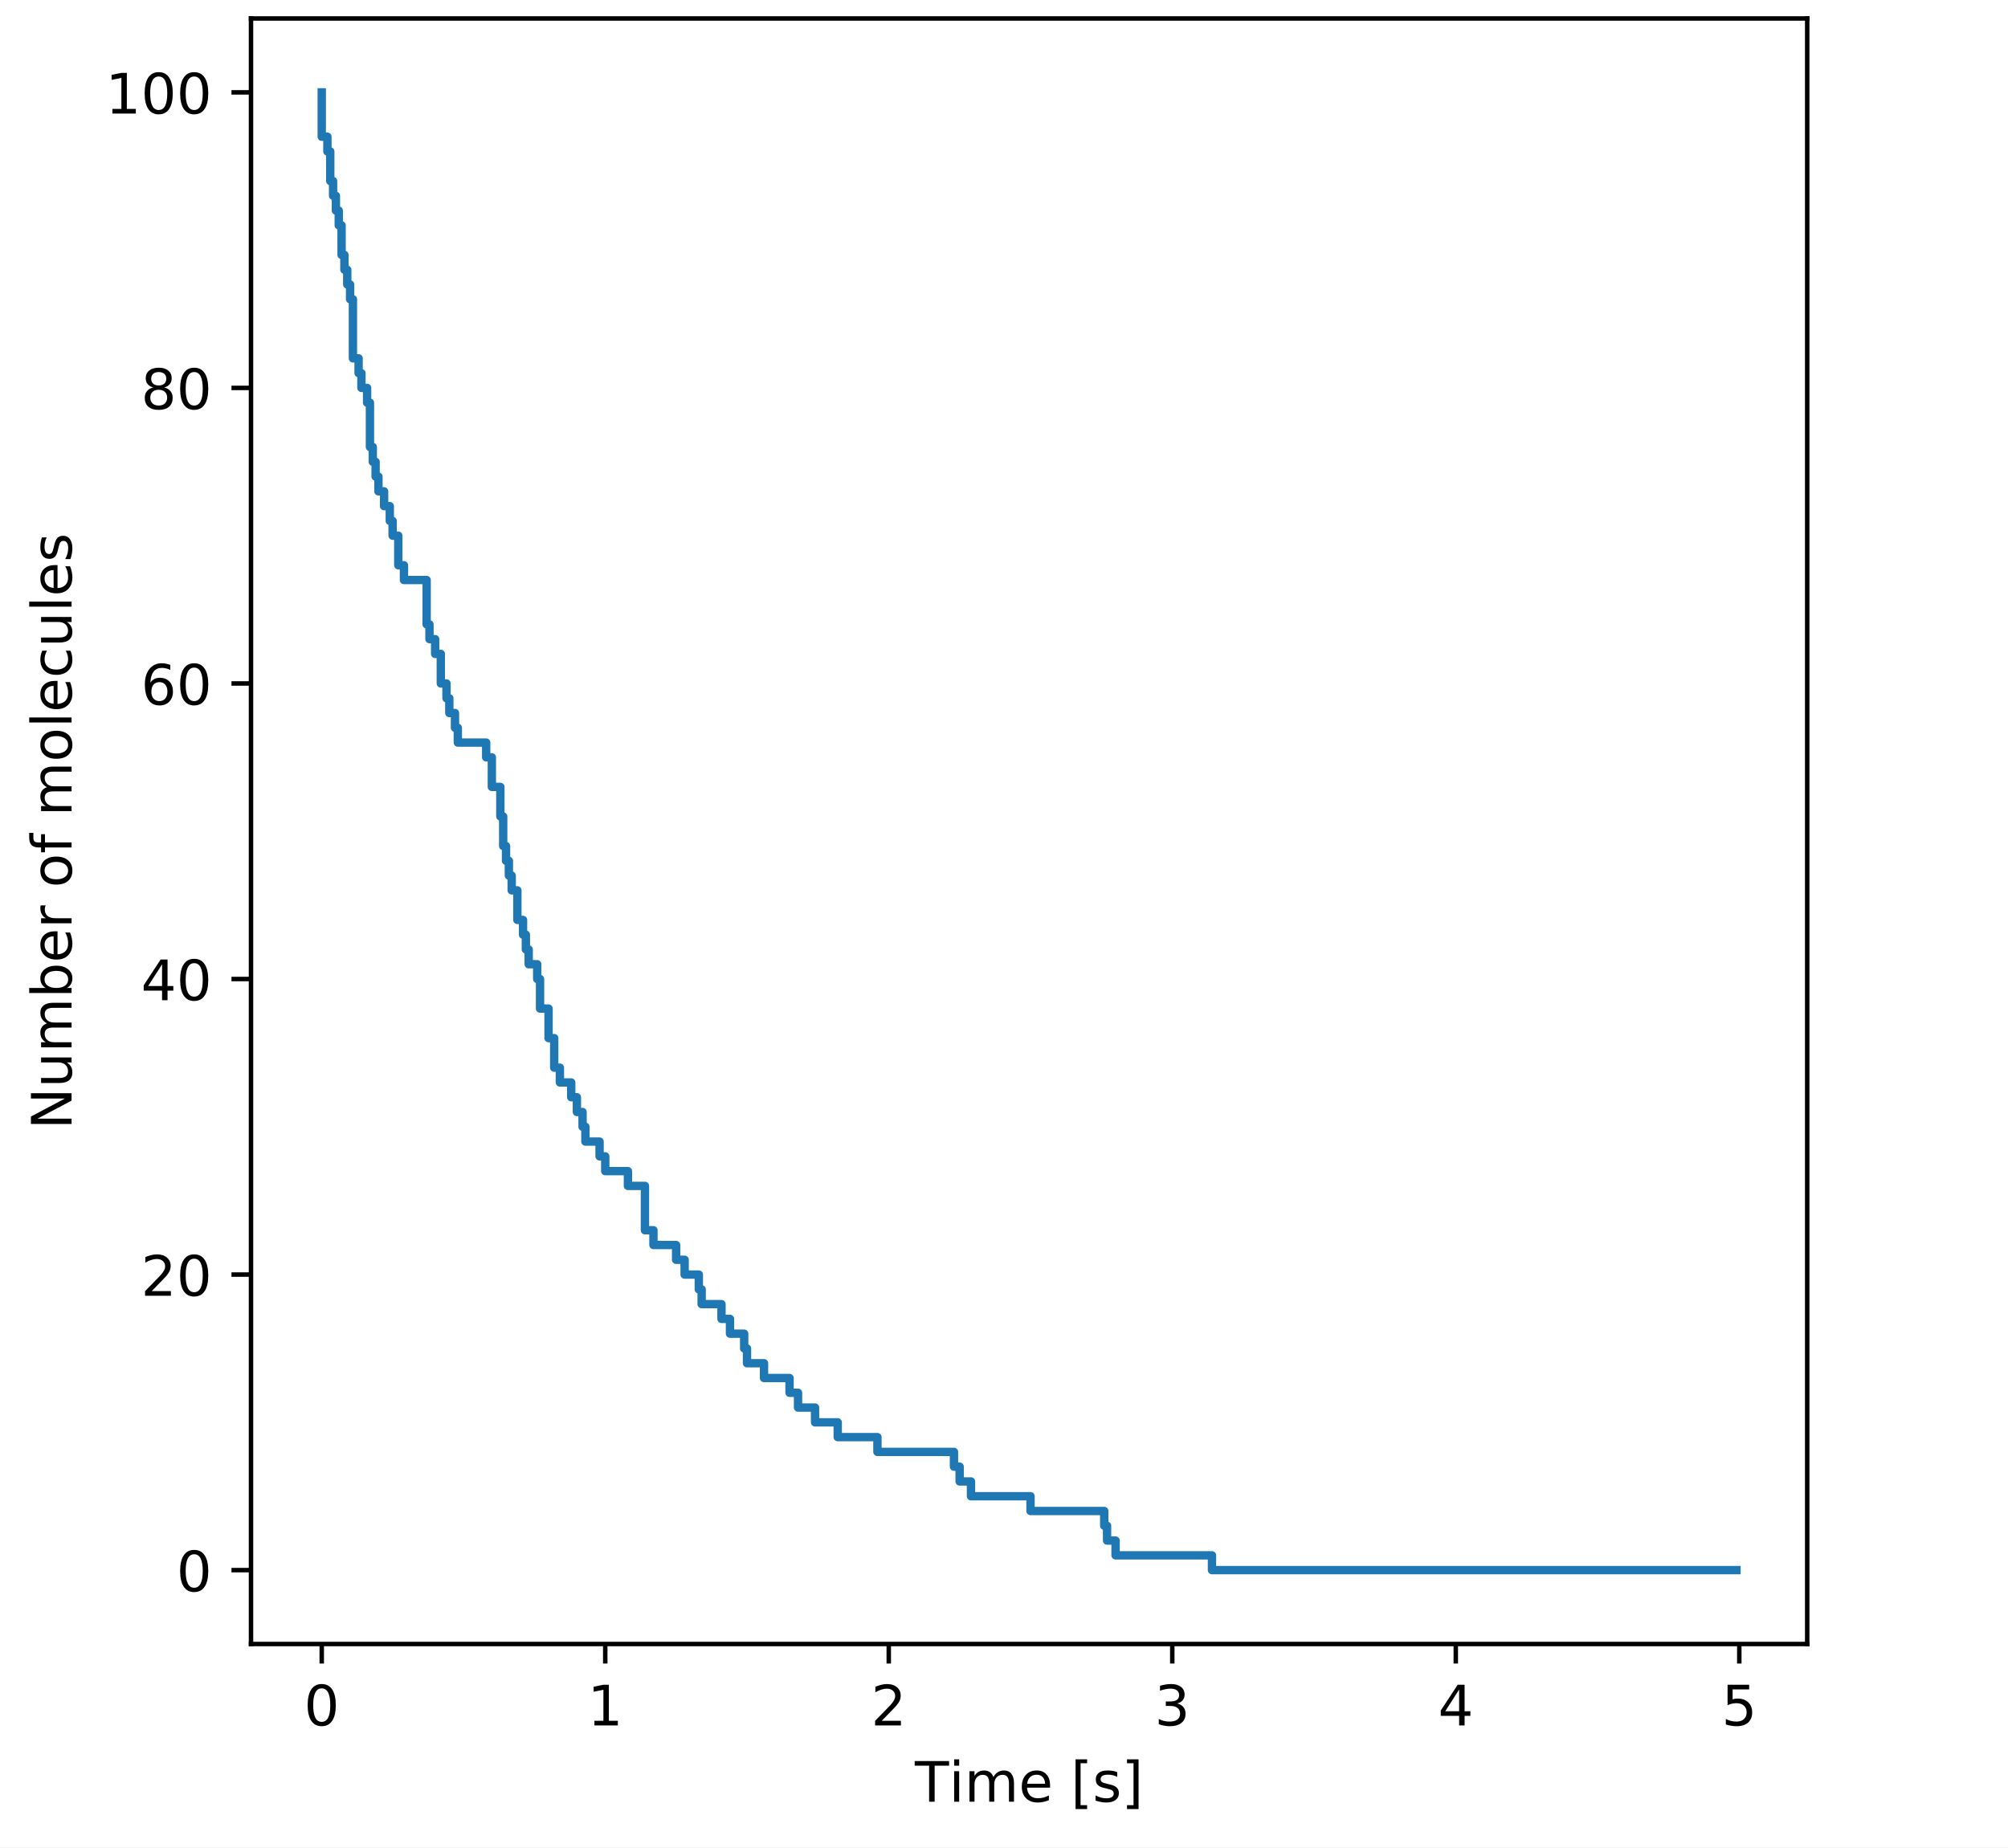
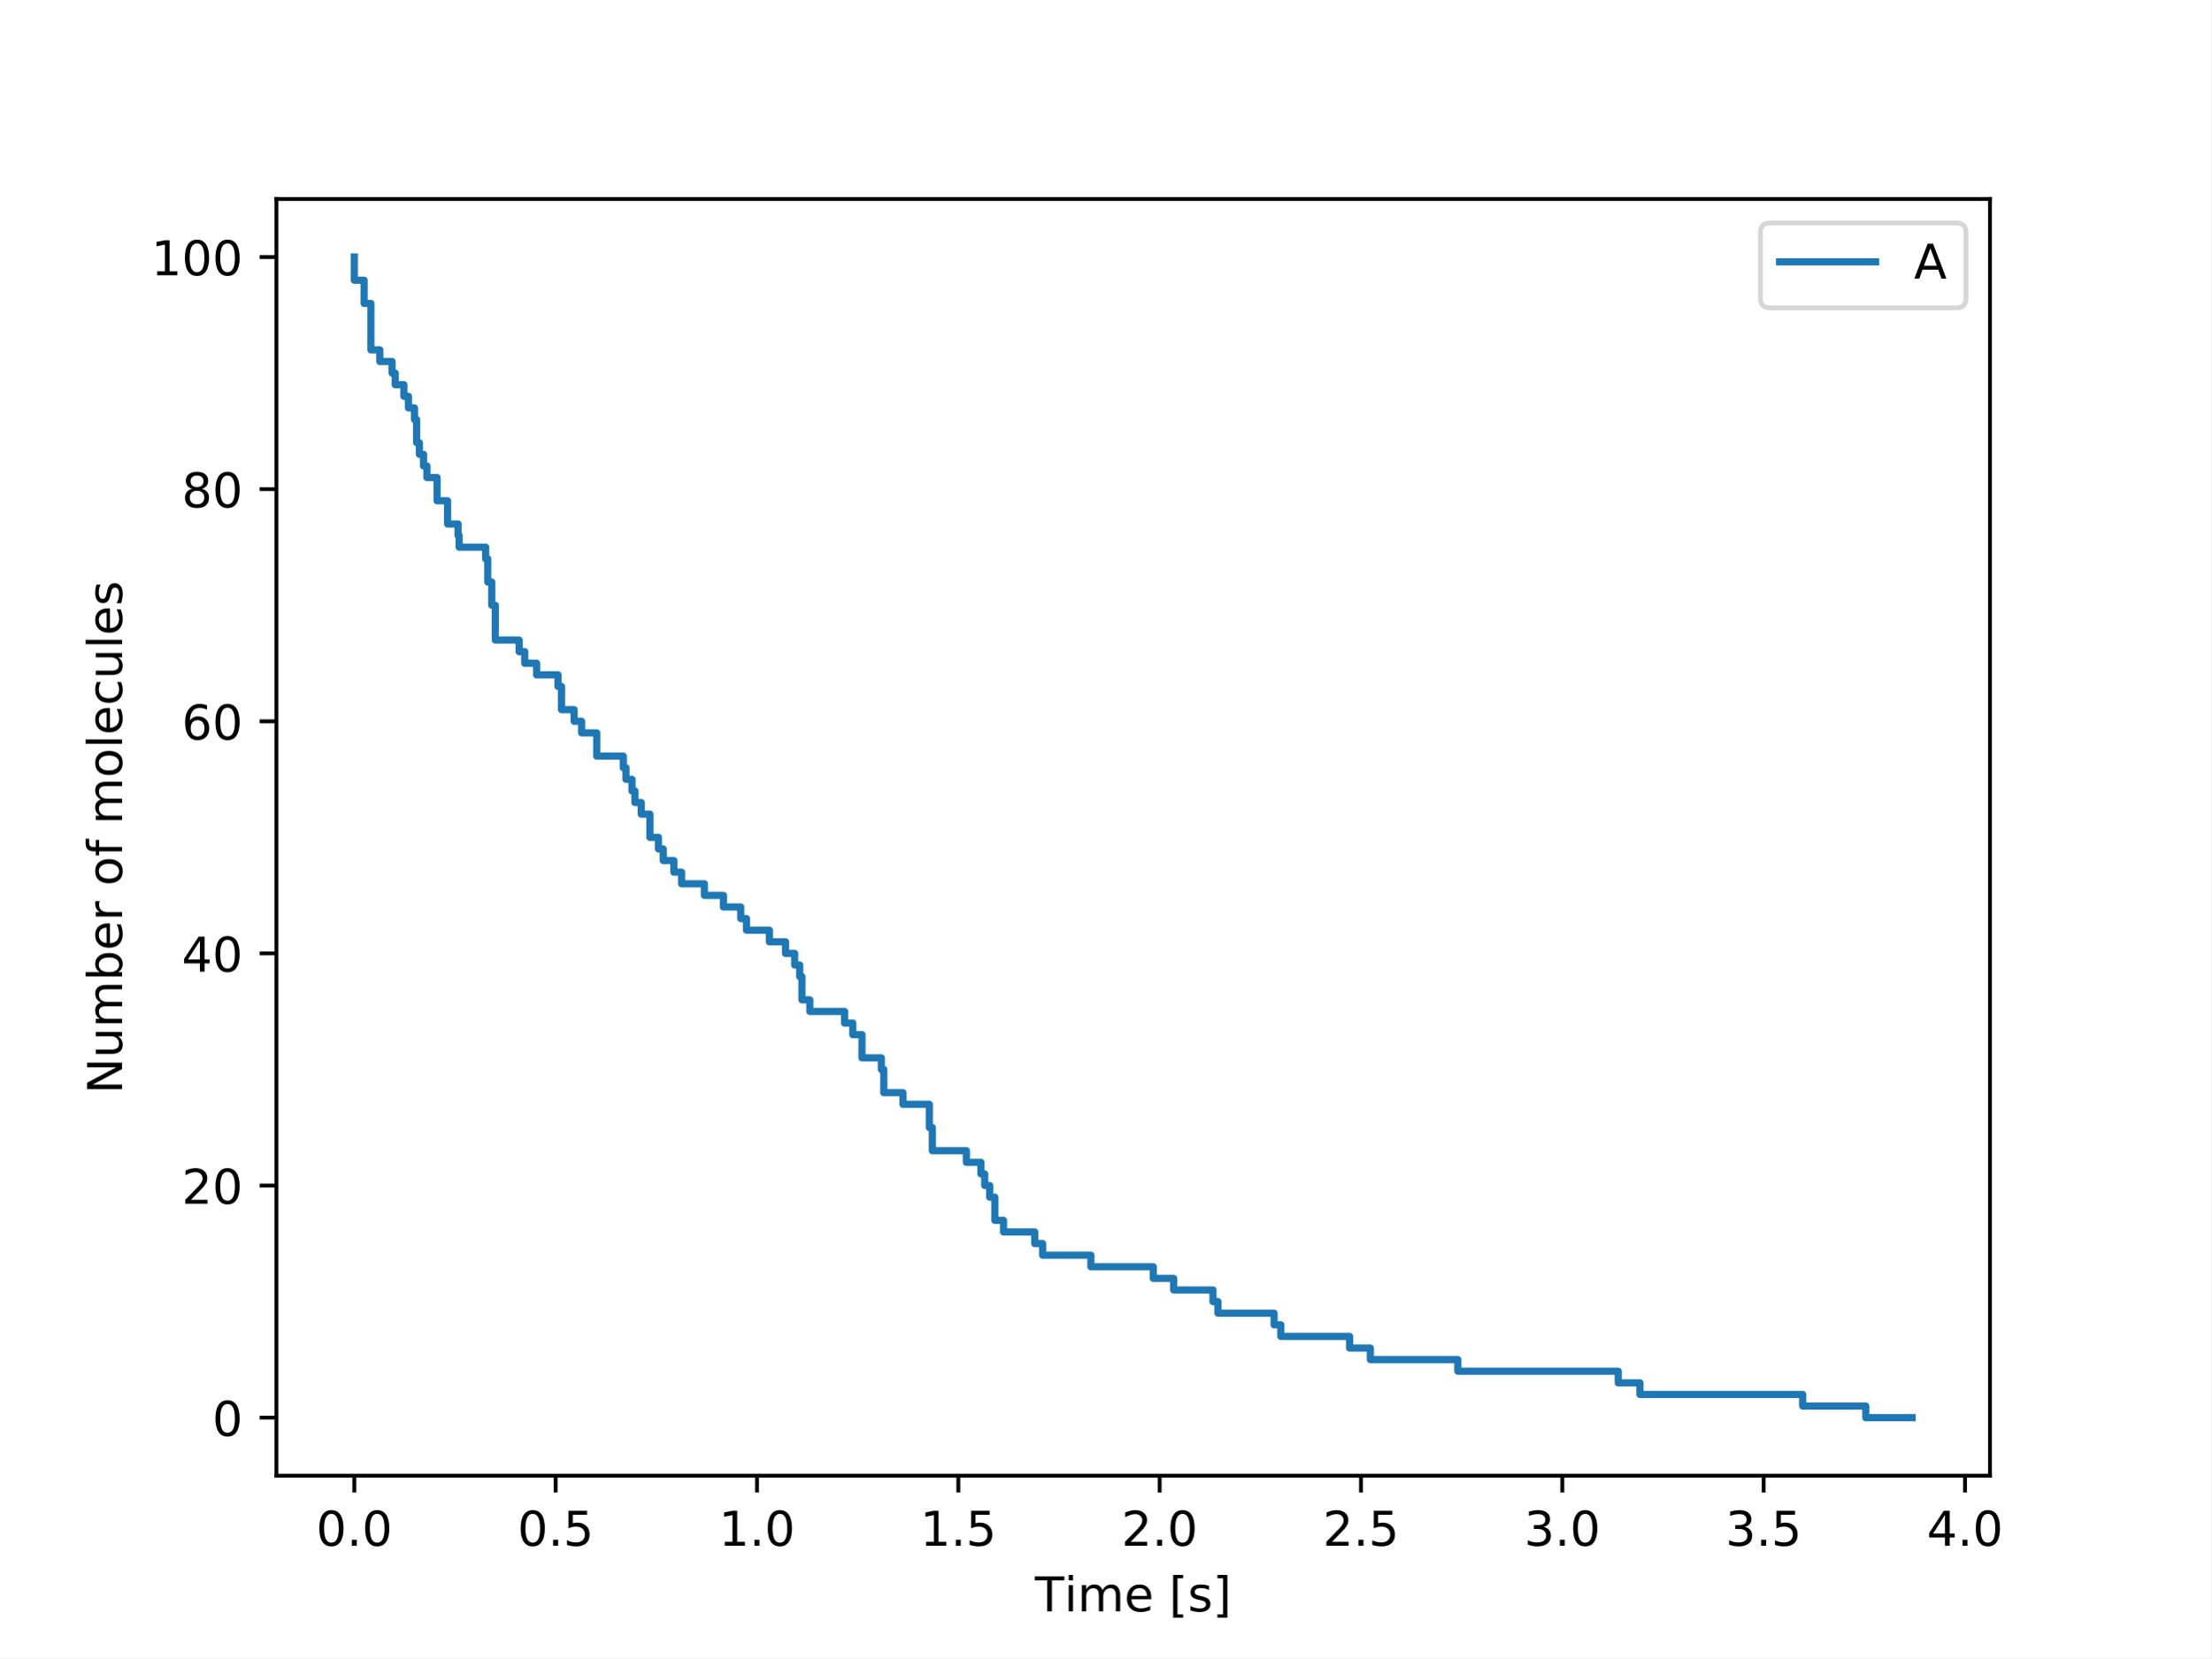
- <svg xmlns="http://www.w3.org/2000/svg" xmlns:xlink="http://www.w3.org/1999/xlink" height="331.2pt" version="1.1" viewBox="0 0 360 331.2" width="360pt">
+ <svg xmlns="http://www.w3.org/2000/svg" xmlns:xlink="http://www.w3.org/1999/xlink" height="345.6pt" version="1.1" viewBox="0 0 460.8 345.6" width="460.8pt">
  <defs>
    <style type="text/css">
*{stroke-linecap:butt;stroke-linejoin:round;}
  </style>
  </defs>
  <g id="figure_1">
    <g id="patch_1">
-       <path d="M 0 331.2  L 360 331.2  L 360 0  L 0 0  z " style="fill:#ffffff;" />
+       <path d="M 0 345.6  L 460.8 345.6  L 460.8 0  L 0 0  z " style="fill:#ffffff;" />
    </g>
    <g id="axes_1">
      <g id="patch_2">
-         <path d="M 45 294.768  L 324 294.768  L 324 3.312  L 45 3.312  z " style="fill:#ffffff;" />
+         <path d="M 57.6 307.584  L 414.72 307.584  L 414.72 41.472  L 57.6 41.472  z " style="fill:#ffffff;" />
      </g>
      <g id="matplotlib.axis_1">
        <g id="xtick_1">
          <g id="line2d_1">
            <defs>
-               <path d="M 0 0  L 0 3.5  " id="m2fe049cdae" style="stroke:#000000;stroke-width:0.8;" />
-             </defs>
-             <g>
-               <use style="stroke:#000000;stroke-width:0.8;" x="57.682" xlink:href="#m2fe049cdae" y="294.768" />
+               <path d="M 0 0  L 0 3.5  " id="m6b8017e936" style="stroke:#000000;stroke-width:0.8;" />
+             </defs>
+             <g>
+               <use style="stroke:#000000;stroke-width:0.8;" x="73.833" xlink:href="#m6b8017e936" y="307.584" />
            </g>
          </g>
          <g id="text_1">
            <defs>
              <path d="M 31.781 66.406  Q 24.172 66.406 20.328 58.906  Q 16.5 51.422 16.5 36.375  Q 16.5 21.391 20.328 13.891  Q 24.172 6.391 31.781 6.391  Q 39.453 6.391 43.281 13.891  Q 47.125 21.391 47.125 36.375  Q 47.125 51.422 43.281 58.906  Q 39.453 66.406 31.781 66.406  z M 31.781 74.219  Q 44.047 74.219 50.516 64.516  Q 56.984 54.828 56.984 36.375  Q 56.984 17.969 50.516 8.266  Q 44.047 -1.422 31.781 -1.422  Q 19.531 -1.422 13.062 8.266  Q 6.594 17.969 6.594 36.375  Q 6.594 54.828 13.062 64.516  Q 19.531 74.219 31.781 74.219  z " id="DejaVuSans-48" />
-             </defs>
-             <g transform="translate(54.50057 309.3664)scale(0.1 -0.1)">
+               <path d="M 10.688 12.406  L 21 12.406  L 21 0  L 10.688 0  z " id="DejaVuSans-46" />
+             </defs>
+             <g transform="translate(65.88116 322.1824)scale(0.1 -0.1)">
              <use xlink:href="#DejaVuSans-48" />
+               <use x="63.623" xlink:href="#DejaVuSans-46" />
+               <use x="95.41" xlink:href="#DejaVuSans-48" />
            </g>
          </g>
        </g>
        <g id="xtick_2">
          <g id="line2d_2">
            <g>
-               <use style="stroke:#000000;stroke-width:0.8;" x="108.511" xlink:href="#m2fe049cdae" y="294.768" />
+               <use style="stroke:#000000;stroke-width:0.8;" x="115.793" xlink:href="#m6b8017e936" y="307.584" />
            </g>
          </g>
          <g id="text_2">
            <defs>
-               <path d="M 12.406 8.297  L 28.516 8.297  L 28.516 63.922  L 10.984 60.406  L 10.984 69.391  L 28.422 72.906  L 38.281 72.906  L 38.281 8.297  L 54.391 8.297  L 54.391 0  L 12.406 0  z " id="DejaVuSans-49" />
-             </defs>
-             <g transform="translate(105.3295 309.3664)scale(0.1 -0.1)">
-               <use xlink:href="#DejaVuSans-49" />
+               <path d="M 10.797 72.906  L 49.516 72.906  L 49.516 64.594  L 19.828 64.594  L 19.828 46.734  Q 21.969 47.469 24.109 47.828  Q 26.266 48.188 28.422 48.188  Q 40.625 48.188 47.75 41.5  Q 54.891 34.812 54.891 23.391  Q 54.891 11.625 47.562 5.094  Q 40.234 -1.422 26.906 -1.422  Q 22.312 -1.422 17.547 -0.641  Q 12.797 0.141 7.719 1.703  L 7.719 11.625  Q 12.109 9.234 16.797 8.062  Q 21.484 6.891 26.703 6.891  Q 35.156 6.891 40.078 11.328  Q 45.016 15.766 45.016 23.391  Q 45.016 31 40.078 35.438  Q 35.156 39.891 26.703 39.891  Q 22.75 39.891 18.812 39.016  Q 14.891 38.141 10.797 36.281  z " id="DejaVuSans-53" />
+             </defs>
+             <g transform="translate(107.8418 322.1824)scale(0.1 -0.1)">
+               <use xlink:href="#DejaVuSans-48" />
+               <use x="63.623" xlink:href="#DejaVuSans-46" />
+               <use x="95.41" xlink:href="#DejaVuSans-53" />
            </g>
          </g>
        </g>
        <g id="xtick_3">
          <g id="line2d_3">
            <g>
-               <use style="stroke:#000000;stroke-width:0.8;" x="159.34" xlink:href="#m2fe049cdae" y="294.768" />
+               <use style="stroke:#000000;stroke-width:0.8;" x="157.754" xlink:href="#m6b8017e936" y="307.584" />
            </g>
          </g>
          <g id="text_3">
            <defs>
-               <path d="M 19.188 8.297  L 53.609 8.297  L 53.609 0  L 7.328 0  L 7.328 8.297  Q 12.938 14.109 22.625 23.891  Q 32.328 33.688 34.812 36.531  Q 39.547 41.844 41.422 45.531  Q 43.312 49.219 43.312 52.781  Q 43.312 58.594 39.234 62.25  Q 35.156 65.922 28.609 65.922  Q 23.969 65.922 18.812 64.312  Q 13.672 62.703 7.812 59.422  L 7.812 69.391  Q 13.766 71.781 18.938 73  Q 24.125 74.219 28.422 74.219  Q 39.75 74.219 46.484 68.547  Q 53.219 62.891 53.219 53.422  Q 53.219 48.922 51.531 44.891  Q 49.859 40.875 45.406 35.406  Q 44.188 33.984 37.641 27.219  Q 31.109 20.453 19.188 8.297  z " id="DejaVuSans-50" />
-             </defs>
-             <g transform="translate(156.1584 309.3664)scale(0.1 -0.1)">
-               <use xlink:href="#DejaVuSans-50" />
+               <path d="M 12.406 8.297  L 28.516 8.297  L 28.516 63.922  L 10.984 60.406  L 10.984 69.391  L 28.422 72.906  L 38.281 72.906  L 38.281 8.297  L 54.391 8.297  L 54.391 0  L 12.406 0  z " id="DejaVuSans-49" />
+             </defs>
+             <g transform="translate(149.8025 322.1824)scale(0.1 -0.1)">
+               <use xlink:href="#DejaVuSans-49" />
+               <use x="63.623" xlink:href="#DejaVuSans-46" />
+               <use x="95.41" xlink:href="#DejaVuSans-48" />
            </g>
          </g>
        </g>
        <g id="xtick_4">
          <g id="line2d_4">
            <g>
-               <use style="stroke:#000000;stroke-width:0.8;" x="210.169" xlink:href="#m2fe049cdae" y="294.768" />
+               <use style="stroke:#000000;stroke-width:0.8;" x="199.715" xlink:href="#m6b8017e936" y="307.584" />
            </g>
          </g>
          <g id="text_4">
-             <defs>
-               <path d="M 40.578 39.312  Q 47.656 37.797 51.625 33  Q 55.609 28.219 55.609 21.188  Q 55.609 10.406 48.188 4.484  Q 40.766 -1.422 27.094 -1.422  Q 22.516 -1.422 17.656 -0.516  Q 12.797 0.391 7.625 2.203  L 7.625 11.719  Q 11.719 9.328 16.594 8.109  Q 21.484 6.891 26.812 6.891  Q 36.078 6.891 40.938 10.547  Q 45.797 14.203 45.797 21.188  Q 45.797 27.641 41.281 31.266  Q 36.766 34.906 28.719 34.906  L 20.219 34.906  L 20.219 43.016  L 29.109 43.016  Q 36.375 43.016 40.234 45.922  Q 44.094 48.828 44.094 54.297  Q 44.094 59.906 40.109 62.906  Q 36.141 65.922 28.719 65.922  Q 24.656 65.922 20.016 65.031  Q 15.375 64.156 9.812 62.312  L 9.812 71.094  Q 15.438 72.656 20.344 73.438  Q 25.25 74.219 29.594 74.219  Q 40.828 74.219 47.359 69.109  Q 53.906 64.016 53.906 55.328  Q 53.906 49.266 50.438 45.094  Q 46.969 40.922 40.578 39.312  z " id="DejaVuSans-51" />
-             </defs>
-             <g transform="translate(206.9874 309.3664)scale(0.1 -0.1)">
-               <use xlink:href="#DejaVuSans-51" />
+             <g transform="translate(191.7631 322.1824)scale(0.1 -0.1)">
+               <use xlink:href="#DejaVuSans-49" />
+               <use x="63.623" xlink:href="#DejaVuSans-46" />
+               <use x="95.41" xlink:href="#DejaVuSans-53" />
            </g>
          </g>
        </g>
        <g id="xtick_5">
          <g id="line2d_5">
            <g>
-               <use style="stroke:#000000;stroke-width:0.8;" x="260.998" xlink:href="#m2fe049cdae" y="294.768" />
+               <use style="stroke:#000000;stroke-width:0.8;" x="241.675" xlink:href="#m6b8017e936" y="307.584" />
            </g>
          </g>
          <g id="text_5">
            <defs>
-               <path d="M 37.797 64.312  L 12.891 25.391  L 37.797 25.391  z M 35.203 72.906  L 47.609 72.906  L 47.609 25.391  L 58.016 25.391  L 58.016 17.188  L 47.609 17.188  L 47.609 0  L 37.797 0  L 37.797 17.188  L 4.891 17.188  L 4.891 26.703  z " id="DejaVuSans-52" />
-             </defs>
-             <g transform="translate(257.8163 309.3664)scale(0.1 -0.1)">
-               <use xlink:href="#DejaVuSans-52" />
+               <path d="M 19.188 8.297  L 53.609 8.297  L 53.609 0  L 7.328 0  L 7.328 8.297  Q 12.938 14.109 22.625 23.891  Q 32.328 33.688 34.812 36.531  Q 39.547 41.844 41.422 45.531  Q 43.312 49.219 43.312 52.781  Q 43.312 58.594 39.234 62.25  Q 35.156 65.922 28.609 65.922  Q 23.969 65.922 18.812 64.312  Q 13.672 62.703 7.812 59.422  L 7.812 69.391  Q 13.766 71.781 18.938 73  Q 24.125 74.219 28.422 74.219  Q 39.75 74.219 46.484 68.547  Q 53.219 62.891 53.219 53.422  Q 53.219 48.922 51.531 44.891  Q 49.859 40.875 45.406 35.406  Q 44.188 33.984 37.641 27.219  Q 31.109 20.453 19.188 8.297  z " id="DejaVuSans-50" />
+             </defs>
+             <g transform="translate(233.7237 322.1824)scale(0.1 -0.1)">
+               <use xlink:href="#DejaVuSans-50" />
+               <use x="63.623" xlink:href="#DejaVuSans-46" />
+               <use x="95.41" xlink:href="#DejaVuSans-48" />
            </g>
          </g>
        </g>
        <g id="xtick_6">
          <g id="line2d_6">
            <g>
-               <use style="stroke:#000000;stroke-width:0.8;" x="311.826" xlink:href="#m2fe049cdae" y="294.768" />
+               <use style="stroke:#000000;stroke-width:0.8;" x="283.636" xlink:href="#m6b8017e936" y="307.584" />
            </g>
          </g>
          <g id="text_6">
-             <defs>
-               <path d="M 10.797 72.906  L 49.516 72.906  L 49.516 64.594  L 19.828 64.594  L 19.828 46.734  Q 21.969 47.469 24.109 47.828  Q 26.266 48.188 28.422 48.188  Q 40.625 48.188 47.75 41.5  Q 54.891 34.812 54.891 23.391  Q 54.891 11.625 47.562 5.094  Q 40.234 -1.422 26.906 -1.422  Q 22.312 -1.422 17.547 -0.641  Q 12.797 0.141 7.719 1.703  L 7.719 11.625  Q 12.109 9.234 16.797 8.062  Q 21.484 6.891 26.703 6.891  Q 35.156 6.891 40.078 11.328  Q 45.016 15.766 45.016 23.391  Q 45.016 31 40.078 35.438  Q 35.156 39.891 26.703 39.891  Q 22.75 39.891 18.812 39.016  Q 14.891 38.141 10.797 36.281  z " id="DejaVuSans-53" />
-             </defs>
-             <g transform="translate(308.6452 309.3664)scale(0.1 -0.1)">
-               <use xlink:href="#DejaVuSans-53" />
-             </g>
-           </g>
-         </g>
-         <g id="text_7">
+             <g transform="translate(275.6844 322.1824)scale(0.1 -0.1)">
+               <use xlink:href="#DejaVuSans-50" />
+               <use x="63.623" xlink:href="#DejaVuSans-46" />
+               <use x="95.41" xlink:href="#DejaVuSans-53" />
+             </g>
+           </g>
+         </g>
+         <g id="xtick_7">
+           <g id="line2d_7">
+             <g>
+               <use style="stroke:#000000;stroke-width:0.8;" x="325.597" xlink:href="#m6b8017e936" y="307.584" />
+             </g>
+           </g>
+           <g id="text_7">
+             <defs>
+               <path d="M 40.578 39.312  Q 47.656 37.797 51.625 33  Q 55.609 28.219 55.609 21.188  Q 55.609 10.406 48.188 4.484  Q 40.766 -1.422 27.094 -1.422  Q 22.516 -1.422 17.656 -0.516  Q 12.797 0.391 7.625 2.203  L 7.625 11.719  Q 11.719 9.328 16.594 8.109  Q 21.484 6.891 26.812 6.891  Q 36.078 6.891 40.938 10.547  Q 45.797 14.203 45.797 21.188  Q 45.797 27.641 41.281 31.266  Q 36.766 34.906 28.719 34.906  L 20.219 34.906  L 20.219 43.016  L 29.109 43.016  Q 36.375 43.016 40.234 45.922  Q 44.094 48.828 44.094 54.297  Q 44.094 59.906 40.109 62.906  Q 36.141 65.922 28.719 65.922  Q 24.656 65.922 20.016 65.031  Q 15.375 64.156 9.812 62.312  L 9.812 71.094  Q 15.438 72.656 20.344 73.438  Q 25.25 74.219 29.594 74.219  Q 40.828 74.219 47.359 69.109  Q 53.906 64.016 53.906 55.328  Q 53.906 49.266 50.438 45.094  Q 46.969 40.922 40.578 39.312  z " id="DejaVuSans-51" />
+             </defs>
+             <g transform="translate(317.645 322.1824)scale(0.1 -0.1)">
+               <use xlink:href="#DejaVuSans-51" />
+               <use x="63.623" xlink:href="#DejaVuSans-46" />
+               <use x="95.41" xlink:href="#DejaVuSans-48" />
+             </g>
+           </g>
+         </g>
+         <g id="xtick_8">
+           <g id="line2d_8">
+             <g>
+               <use style="stroke:#000000;stroke-width:0.8;" x="367.557" xlink:href="#m6b8017e936" y="307.584" />
+             </g>
+           </g>
+           <g id="text_8">
+             <g transform="translate(359.6057 322.1824)scale(0.1 -0.1)">
+               <use xlink:href="#DejaVuSans-51" />
+               <use x="63.623" xlink:href="#DejaVuSans-46" />
+               <use x="95.41" xlink:href="#DejaVuSans-53" />
+             </g>
+           </g>
+         </g>
+         <g id="xtick_9">
+           <g id="line2d_9">
+             <g>
+               <use style="stroke:#000000;stroke-width:0.8;" x="409.518" xlink:href="#m6b8017e936" y="307.584" />
+             </g>
+           </g>
+           <g id="text_9">
+             <defs>
+               <path d="M 37.797 64.312  L 12.891 25.391  L 37.797 25.391  z M 35.203 72.906  L 47.609 72.906  L 47.609 25.391  L 58.016 25.391  L 58.016 17.188  L 47.609 17.188  L 47.609 0  L 37.797 0  L 37.797 17.188  L 4.891 17.188  L 4.891 26.703  z " id="DejaVuSans-52" />
+             </defs>
+             <g transform="translate(401.5663 322.1824)scale(0.1 -0.1)">
+               <use xlink:href="#DejaVuSans-52" />
+               <use x="63.623" xlink:href="#DejaVuSans-46" />
+               <use x="95.41" xlink:href="#DejaVuSans-48" />
+             </g>
+           </g>
+         </g>
+         <g id="text_10">
          <defs>
            <path d="M -0.297 72.906  L 61.375 72.906  L 61.375 64.594  L 35.5 64.594  L 35.5 0  L 25.594 0  L 25.594 64.594  L -0.297 64.594  z " id="DejaVuSans-84" />
            <path d="M 9.422 54.688  L 18.406 54.688  L 18.406 0  L 9.422 0  z M 9.422 75.984  L 18.406 75.984  L 18.406 64.594  L 9.422 64.594  z " id="DejaVuSans-105" />
            <path d="M 52 44.188  Q 55.375 50.25 60.062 53.125  Q 64.75 56 71.094 56  Q 79.641 56 84.281 50.016  Q 88.922 44.047 88.922 33.016  L 88.922 0  L 79.891 0  L 79.891 32.719  Q 79.891 40.578 77.094 44.375  Q 74.312 48.188 68.609 48.188  Q 61.625 48.188 57.562 43.547  Q 53.516 38.922 53.516 30.906  L 53.516 0  L 44.484 0  L 44.484 32.719  Q 44.484 40.625 41.703 44.406  Q 38.922 48.188 33.109 48.188  Q 26.219 48.188 22.156 43.531  Q 18.109 38.875 18.109 30.906  L 18.109 0  L 9.078 0  L 9.078 54.688  L 18.109 54.688  L 18.109 46.188  Q 21.188 51.219 25.484 53.609  Q 29.781 56 35.688 56  Q 41.656 56 45.828 52.969  Q 50 49.953 52 44.188  z " id="DejaVuSans-109" />
            <path d="M 56.203 29.594  L 56.203 25.203  L 14.891 25.203  Q 15.484 15.922 20.484 11.062  Q 25.484 6.203 34.422 6.203  Q 39.594 6.203 44.453 7.469  Q 49.312 8.734 54.109 11.281  L 54.109 2.781  Q 49.266 0.734 44.188 -0.344  Q 39.109 -1.422 33.891 -1.422  Q 20.797 -1.422 13.156 6.188  Q 5.516 13.812 5.516 26.812  Q 5.516 40.234 12.766 48.109  Q 20.016 56 32.328 56  Q 43.359 56 49.781 48.891  Q 56.203 41.797 56.203 29.594  z M 47.219 32.234  Q 47.125 39.594 43.094 43.984  Q 39.062 48.391 32.422 48.391  Q 24.906 48.391 20.391 44.141  Q 15.875 39.891 15.188 32.172  z " id="DejaVuSans-101" />
            <path id="DejaVuSans-32" />
            <path d="M 8.594 75.984  L 29.297 75.984  L 29.297 69  L 17.578 69  L 17.578 -6.203  L 29.297 -6.203  L 29.297 -13.188  L 8.594 -13.188  z " id="DejaVuSans-91" />
            <path d="M 44.281 53.078  L 44.281 44.578  Q 40.484 46.531 36.375 47.5  Q 32.281 48.484 27.875 48.484  Q 21.188 48.484 17.844 46.438  Q 14.5 44.391 14.5 40.281  Q 14.5 37.156 16.891 35.375  Q 19.281 33.594 26.516 31.984  L 29.594 31.297  Q 39.156 29.25 43.188 25.516  Q 47.219 21.781 47.219 15.094  Q 47.219 7.469 41.188 3.016  Q 35.156 -1.422 24.609 -1.422  Q 20.219 -1.422 15.453 -0.562  Q 10.688 0.297 5.422 2  L 5.422 11.281  Q 10.406 8.688 15.234 7.391  Q 20.062 6.109 24.812 6.109  Q 31.156 6.109 34.562 8.281  Q 37.984 10.453 37.984 14.406  Q 37.984 18.062 35.516 20.016  Q 33.062 21.969 24.703 23.781  L 21.578 24.516  Q 13.234 26.266 9.516 29.906  Q 5.812 33.547 5.812 39.891  Q 5.812 47.609 11.281 51.797  Q 16.75 56 26.812 56  Q 31.781 56 36.172 55.266  Q 40.578 54.547 44.281 53.078  z " id="DejaVuSans-115" />
            <path d="M 30.422 75.984  L 30.422 -13.188  L 9.719 -13.188  L 9.719 -6.203  L 21.391 -6.203  L 21.391 69  L 9.719 69  L 9.719 75.984  z " id="DejaVuSans-93" />
          </defs>
-           <g transform="translate(164.0172 323.0446)scale(0.1 -0.1)">
+           <g transform="translate(215.6772 335.8606)scale(0.1 -0.1)">
            <use xlink:href="#DejaVuSans-84" />
            <use x="61.037" xlink:href="#DejaVuSans-105" />
            <use x="88.82" xlink:href="#DejaVuSans-109" />
            <use x="186.232" xlink:href="#DejaVuSans-101" />
            <use x="247.756" xlink:href="#DejaVuSans-32" />
            <use x="279.543" xlink:href="#DejaVuSans-91" />
            <use x="318.557" xlink:href="#DejaVuSans-115" />
            <use x="370.656" xlink:href="#DejaVuSans-93" />
          </g>
        </g>
      </g>
      <g id="matplotlib.axis_2">
        <g id="ytick_1">
-           <g id="line2d_7">
-             <defs>
-               <path d="M 0 0  L -3.5 0  " id="mfe2734b834" style="stroke:#000000;stroke-width:0.8;" />
-             </defs>
-             <g>
-               <use style="stroke:#000000;stroke-width:0.8;" x="45" xlink:href="#mfe2734b834" y="281.52" />
-             </g>
-           </g>
-           <g id="text_8">
-             <g transform="translate(31.6375 285.3192)scale(0.1 -0.1)">
+           <g id="line2d_10">
+             <defs>
+               <path d="M 0 0  L -3.5 0  " id="me77e4b123a" style="stroke:#000000;stroke-width:0.8;" />
+             </defs>
+             <g>
+               <use style="stroke:#000000;stroke-width:0.8;" x="57.6" xlink:href="#me77e4b123a" y="295.488" />
+             </g>
+           </g>
+           <g id="text_11">
+             <g transform="translate(44.2375 299.2872)scale(0.1 -0.1)">
              <use xlink:href="#DejaVuSans-48" />
            </g>
          </g>
        </g>
        <g id="ytick_2">
-           <g id="line2d_8">
-             <g>
-               <use style="stroke:#000000;stroke-width:0.8;" x="45" xlink:href="#mfe2734b834" y="228.528" />
-             </g>
-           </g>
-           <g id="text_9">
-             <g transform="translate(25.275 232.3272)scale(0.1 -0.1)">
+           <g id="line2d_11">
+             <g>
+               <use style="stroke:#000000;stroke-width:0.8;" x="57.6" xlink:href="#me77e4b123a" y="247.104" />
+             </g>
+           </g>
+           <g id="text_12">
+             <g transform="translate(37.875 250.9032)scale(0.1 -0.1)">
              <use xlink:href="#DejaVuSans-50" />
              <use x="63.623" xlink:href="#DejaVuSans-48" />
            </g>
          </g>
        </g>
        <g id="ytick_3">
-           <g id="line2d_9">
-             <g>
-               <use style="stroke:#000000;stroke-width:0.8;" x="45" xlink:href="#mfe2734b834" y="175.536" />
-             </g>
-           </g>
-           <g id="text_10">
-             <g transform="translate(25.275 179.3352)scale(0.1 -0.1)">
+           <g id="line2d_12">
+             <g>
+               <use style="stroke:#000000;stroke-width:0.8;" x="57.6" xlink:href="#me77e4b123a" y="198.72" />
+             </g>
+           </g>
+           <g id="text_13">
+             <g transform="translate(37.875 202.5192)scale(0.1 -0.1)">
              <use xlink:href="#DejaVuSans-52" />
              <use x="63.623" xlink:href="#DejaVuSans-48" />
            </g>
          </g>
        </g>
        <g id="ytick_4">
-           <g id="line2d_10">
-             <g>
-               <use style="stroke:#000000;stroke-width:0.8;" x="45" xlink:href="#mfe2734b834" y="122.544" />
-             </g>
-           </g>
-           <g id="text_11">
+           <g id="line2d_13">
+             <g>
+               <use style="stroke:#000000;stroke-width:0.8;" x="57.6" xlink:href="#me77e4b123a" y="150.336" />
+             </g>
+           </g>
+           <g id="text_14">
            <defs>
              <path d="M 33.016 40.375  Q 26.375 40.375 22.484 35.828  Q 18.609 31.297 18.609 23.391  Q 18.609 15.531 22.484 10.953  Q 26.375 6.391 33.016 6.391  Q 39.656 6.391 43.531 10.953  Q 47.406 15.531 47.406 23.391  Q 47.406 31.297 43.531 35.828  Q 39.656 40.375 33.016 40.375  z M 52.594 71.297  L 52.594 62.312  Q 48.875 64.062 45.094 64.984  Q 41.312 65.922 37.594 65.922  Q 27.828 65.922 22.672 59.328  Q 17.531 52.734 16.797 39.406  Q 19.672 43.656 24.016 45.922  Q 28.375 48.188 33.594 48.188  Q 44.578 48.188 50.953 41.516  Q 57.328 34.859 57.328 23.391  Q 57.328 12.156 50.688 5.359  Q 44.047 -1.422 33.016 -1.422  Q 20.359 -1.422 13.672 8.266  Q 6.984 17.969 6.984 36.375  Q 6.984 53.656 15.188 63.938  Q 23.391 74.219 37.203 74.219  Q 40.922 74.219 44.703 73.484  Q 48.484 72.75 52.594 71.297  z " id="DejaVuSans-54" />
            </defs>
-             <g transform="translate(25.275 126.3432)scale(0.1 -0.1)">
+             <g transform="translate(37.875 154.1352)scale(0.1 -0.1)">
              <use xlink:href="#DejaVuSans-54" />
              <use x="63.623" xlink:href="#DejaVuSans-48" />
            </g>
          </g>
        </g>
        <g id="ytick_5">
-           <g id="line2d_11">
-             <g>
-               <use style="stroke:#000000;stroke-width:0.8;" x="45" xlink:href="#mfe2734b834" y="69.552" />
-             </g>
-           </g>
-           <g id="text_12">
+           <g id="line2d_14">
+             <g>
+               <use style="stroke:#000000;stroke-width:0.8;" x="57.6" xlink:href="#me77e4b123a" y="101.952" />
+             </g>
+           </g>
+           <g id="text_15">
            <defs>
              <path d="M 31.781 34.625  Q 24.75 34.625 20.719 30.859  Q 16.703 27.094 16.703 20.516  Q 16.703 13.922 20.719 10.156  Q 24.75 6.391 31.781 6.391  Q 38.812 6.391 42.859 10.172  Q 46.922 13.969 46.922 20.516  Q 46.922 27.094 42.891 30.859  Q 38.875 34.625 31.781 34.625  z M 21.922 38.812  Q 15.578 40.375 12.031 44.719  Q 8.5 49.078 8.5 55.328  Q 8.5 64.062 14.719 69.141  Q 20.953 74.219 31.781 74.219  Q 42.672 74.219 48.875 69.141  Q 55.078 64.062 55.078 55.328  Q 55.078 49.078 51.531 44.719  Q 48 40.375 41.703 38.812  Q 48.828 37.156 52.797 32.312  Q 56.781 27.484 56.781 20.516  Q 56.781 9.906 50.312 4.234  Q 43.844 -1.422 31.781 -1.422  Q 19.734 -1.422 13.25 4.234  Q 6.781 9.906 6.781 20.516  Q 6.781 27.484 10.781 32.312  Q 14.797 37.156 21.922 38.812  z M 18.312 54.391  Q 18.312 48.734 21.844 45.562  Q 25.391 42.391 31.781 42.391  Q 38.141 42.391 41.719 45.562  Q 45.312 48.734 45.312 54.391  Q 45.312 60.062 41.719 63.234  Q 38.141 66.406 31.781 66.406  Q 25.391 66.406 21.844 63.234  Q 18.312 60.062 18.312 54.391  z " id="DejaVuSans-56" />
            </defs>
-             <g transform="translate(25.275 73.35122)scale(0.1 -0.1)">
+             <g transform="translate(37.875 105.7512)scale(0.1 -0.1)">
              <use xlink:href="#DejaVuSans-56" />
              <use x="63.623" xlink:href="#DejaVuSans-48" />
            </g>
          </g>
        </g>
        <g id="ytick_6">
-           <g id="line2d_12">
-             <g>
-               <use style="stroke:#000000;stroke-width:0.8;" x="45" xlink:href="#mfe2734b834" y="16.56" />
-             </g>
-           </g>
-           <g id="text_13">
-             <g transform="translate(18.9125 20.35922)scale(0.1 -0.1)">
+           <g id="line2d_15">
+             <g>
+               <use style="stroke:#000000;stroke-width:0.8;" x="57.6" xlink:href="#me77e4b123a" y="53.568" />
+             </g>
+           </g>
+           <g id="text_16">
+             <g transform="translate(31.5125 57.36722)scale(0.1 -0.1)">
              <use xlink:href="#DejaVuSans-49" />
              <use x="63.623" xlink:href="#DejaVuSans-48" />
              <use x="127.246" xlink:href="#DejaVuSans-48" />
            </g>
          </g>
        </g>
-         <g id="text_14">
+         <g id="text_17">
          <defs>
            <path d="M 9.812 72.906  L 23.094 72.906  L 55.422 11.922  L 55.422 72.906  L 64.984 72.906  L 64.984 0  L 51.703 0  L 19.391 60.984  L 19.391 0  L 9.812 0  z " id="DejaVuSans-78" />
            <path d="M 8.5 21.578  L 8.5 54.688  L 17.484 54.688  L 17.484 21.922  Q 17.484 14.156 20.5 10.266  Q 23.531 6.391 29.594 6.391  Q 36.859 6.391 41.078 11.031  Q 45.312 15.672 45.312 23.688  L 45.312 54.688  L 54.297 54.688  L 54.297 0  L 45.312 0  L 45.312 8.406  Q 42.047 3.422 37.719 1  Q 33.406 -1.422 27.688 -1.422  Q 18.266 -1.422 13.375 4.438  Q 8.5 10.297 8.5 21.578  z M 31.109 56  z " id="DejaVuSans-117" />
            <path d="M 48.688 27.297  Q 48.688 37.203 44.609 42.844  Q 40.531 48.484 33.406 48.484  Q 26.266 48.484 22.188 42.844  Q 18.109 37.203 18.109 27.297  Q 18.109 17.391 22.188 11.75  Q 26.266 6.109 33.406 6.109  Q 40.531 6.109 44.609 11.75  Q 48.688 17.391 48.688 27.297  z M 18.109 46.391  Q 20.953 51.266 25.266 53.625  Q 29.594 56 35.594 56  Q 45.562 56 51.781 48.094  Q 58.016 40.188 58.016 27.297  Q 58.016 14.406 51.781 6.484  Q 45.562 -1.422 35.594 -1.422  Q 29.594 -1.422 25.266 0.953  Q 20.953 3.328 18.109 8.203  L 18.109 0  L 9.078 0  L 9.078 75.984  L 18.109 75.984  z " id="DejaVuSans-98" />
            <path d="M 41.109 46.297  Q 39.594 47.172 37.812 47.578  Q 36.031 48 33.891 48  Q 26.266 48 22.188 43.047  Q 18.109 38.094 18.109 28.812  L 18.109 0  L 9.078 0  L 9.078 54.688  L 18.109 54.688  L 18.109 46.188  Q 20.953 51.172 25.484 53.578  Q 30.031 56 36.531 56  Q 37.453 56 38.578 55.875  Q 39.703 55.766 41.062 55.516  z " id="DejaVuSans-114" />
            <path d="M 30.609 48.391  Q 23.391 48.391 19.188 42.75  Q 14.984 37.109 14.984 27.297  Q 14.984 17.484 19.156 11.844  Q 23.344 6.203 30.609 6.203  Q 37.797 6.203 41.984 11.859  Q 46.188 17.531 46.188 27.297  Q 46.188 37.016 41.984 42.703  Q 37.797 48.391 30.609 48.391  z M 30.609 56  Q 42.328 56 49.016 48.375  Q 55.719 40.766 55.719 27.297  Q 55.719 13.875 49.016 6.219  Q 42.328 -1.422 30.609 -1.422  Q 18.844 -1.422 12.172 6.219  Q 5.516 13.875 5.516 27.297  Q 5.516 40.766 12.172 48.375  Q 18.844 56 30.609 56  z " id="DejaVuSans-111" />
            <path d="M 37.109 75.984  L 37.109 68.5  L 28.516 68.5  Q 23.688 68.5 21.797 66.547  Q 19.922 64.594 19.922 59.516  L 19.922 54.688  L 34.719 54.688  L 34.719 47.703  L 19.922 47.703  L 19.922 0  L 10.891 0  L 10.891 47.703  L 2.297 47.703  L 2.297 54.688  L 10.891 54.688  L 10.891 58.5  Q 10.891 67.625 15.141 71.797  Q 19.391 75.984 28.609 75.984  z " id="DejaVuSans-102" />
            <path d="M 9.422 75.984  L 18.406 75.984  L 18.406 0  L 9.422 0  z " id="DejaVuSans-108" />
            <path d="M 48.781 52.594  L 48.781 44.188  Q 44.969 46.297 41.141 47.344  Q 37.312 48.391 33.406 48.391  Q 24.656 48.391 19.812 42.844  Q 14.984 37.312 14.984 27.297  Q 14.984 17.281 19.812 11.734  Q 24.656 6.203 33.406 6.203  Q 37.312 6.203 41.141 7.25  Q 44.969 8.297 48.781 10.406  L 48.781 2.094  Q 45.016 0.344 40.984 -0.531  Q 36.969 -1.422 32.422 -1.422  Q 20.062 -1.422 12.781 6.344  Q 5.516 14.109 5.516 27.297  Q 5.516 40.672 12.859 48.328  Q 20.219 56 33.016 56  Q 37.156 56 41.109 55.141  Q 45.062 54.297 48.781 52.594  z " id="DejaVuSans-99" />
          </defs>
-           <g transform="translate(12.83281 202.5072)rotate(-90)scale(0.1 -0.1)">
+           <g transform="translate(25.43281 227.9952)rotate(-90)scale(0.1 -0.1)">
            <use xlink:href="#DejaVuSans-78" />
            <use x="74.805" xlink:href="#DejaVuSans-117" />
            <use x="138.184" xlink:href="#DejaVuSans-109" />
            <use x="235.596" xlink:href="#DejaVuSans-98" />
            <use x="299.072" xlink:href="#DejaVuSans-101" />
            <use x="360.596" xlink:href="#DejaVuSans-114" />
            <use x="401.709" xlink:href="#DejaVuSans-32" />
            <use x="433.496" xlink:href="#DejaVuSans-111" />
            <use x="494.678" xlink:href="#DejaVuSans-102" />
            <use x="529.883" xlink:href="#DejaVuSans-32" />
            <use x="561.67" xlink:href="#DejaVuSans-109" />
            <use x="659.082" xlink:href="#DejaVuSans-111" />
            <use x="720.264" xlink:href="#DejaVuSans-108" />
            <use x="748.047" xlink:href="#DejaVuSans-101" />
            <use x="809.57" xlink:href="#DejaVuSans-99" />
            <use x="864.551" xlink:href="#DejaVuSans-117" />
            <use x="927.93" xlink:href="#DejaVuSans-108" />
            <use x="955.713" xlink:href="#DejaVuSans-101" />
            <use x="1017.236" xlink:href="#DejaVuSans-115" />
          </g>
        </g>
      </g>
-       <g id="line2d_13">
-         <path clip-path="url(#p67ef06a1a0)" d="M 57.682 16.56  L 57.682 24.509  L 58.698 24.509  L 58.698 27.158  L 59.207 27.158  L 59.207 32.458  L 59.715 32.458  L 59.715 35.107  L 60.223 35.107  L 60.223 37.757  L 60.732 37.757  L 60.732 40.406  L 61.24 40.406  L 61.24 45.706  L 61.748 45.706  L 61.748 48.355  L 62.256 48.355  L 62.256 51.005  L 62.765 51.005  L 62.765 53.654  L 63.273 53.654  L 63.273 64.253  L 64.29 64.253  L 64.29 66.902  L 64.798 66.902  L 64.798 69.552  L 65.814 69.552  L 65.814 72.202  L 66.323 72.202  L 66.323 80.15  L 66.831 80.15  L 66.831 82.8  L 67.339 82.8  L 67.339 85.45  L 67.848 85.45  L 67.848 88.099  L 68.864 88.099  L 68.864 90.749  L 69.881 90.749  L 69.881 93.398  L 70.389 93.398  L 70.389 96.048  L 71.406 96.048  L 71.406 101.347  L 72.422 101.347  L 72.422 103.997  L 76.489 103.997  L 76.489 111.946  L 76.997 111.946  L 76.997 114.595  L 78.013 114.595  L 78.013 117.245  L 79.03 117.245  L 79.03 122.544  L 80.047 122.544  L 80.047 125.194  L 80.555 125.194  L 80.555 127.843  L 81.571 127.843  L 81.571 130.493  L 82.08 130.493  L 82.08 133.142  L 87.163 133.142  L 87.163 135.792  L 88.179 135.792  L 88.179 141.091  L 89.704 141.091  L 89.704 146.39  L 90.212 146.39  L 90.212 151.69  L 90.721 151.69  L 90.721 154.339  L 91.229 154.339  L 91.229 156.989  L 91.737 156.989  L 91.737 159.638  L 92.754 159.638  L 92.754 164.938  L 93.77 164.938  L 93.77 167.587  L 94.279 167.587  L 94.279 170.237  L 94.787 170.237  L 94.787 172.886  L 96.312 172.886  L 96.312 175.536  L 96.82 175.536  L 96.82 180.835  L 98.345 180.835  L 98.345 186.134  L 99.362 186.134  L 99.362 191.434  L 100.378 191.434  L 100.378 194.083  L 102.411 194.083  L 102.411 196.733  L 103.428 196.733  L 103.428 199.382  L 104.444 199.382  L 104.444 202.032  L 104.953 202.032  L 104.953 204.682  L 107.494 204.682  L 107.494 207.331  L 108.511 207.331  L 108.511 209.981  L 112.577 209.981  L 112.577 212.63  L 115.627 212.63  L 115.627 220.579  L 117.152 220.579  L 117.152 223.229  L 121.218 223.229  L 121.218 225.878  L 122.743 225.878  L 122.743 228.528  L 125.284 228.528  L 125.284 231.178  L 125.793 231.178  L 125.793 233.827  L 129.351 233.827  L 129.351 236.477  L 130.875 236.477  L 130.875 239.126  L 133.417 239.126  L 133.417 241.776  L 133.925 241.776  L 133.925 244.426  L 136.975 244.426  L 136.975 247.075  L 141.55 247.075  L 141.55 249.725  L 143.074 249.725  L 143.074 252.374  L 146.124 252.374  L 146.124 255.024  L 150.19 255.024  L 150.19 257.674  L 157.307 257.674  L 157.307 260.323  L 171.03 260.323  L 171.03 262.973  L 172.047 262.973  L 172.047 265.622  L 174.08 265.622  L 174.08 268.272  L 184.754 268.272  L 184.754 270.922  L 197.97 270.922  L 197.97 273.571  L 198.478 273.571  L 198.478 276.221  L 200.003 276.221  L 200.003 278.87  L 217.285 278.87  L 217.285 281.52  L 311.318 281.52  L 311.318 281.52  " style="fill:none;stroke:#1f77b4;stroke-linecap:square;stroke-width:1.5;" />
+       <g id="line2d_16">
+         <path clip-path="url(#pd7c867cedc)" d="M 73.833 53.568  L 73.833 58.406  L 75.878 58.406  L 75.878 58.406  L 75.878 63.245  L 77.295 63.245  L 77.295 63.245  L 77.295 72.922  L 79.149 72.922  L 79.149 72.922  L 79.149 75.341  L 81.705 75.341  L 81.705 75.341  L 81.705 77.76  L 82.354 77.76  L 82.354 80.179  L 84.167 80.179  L 84.167 80.179  L 84.167 82.598  L 85.115 82.598  L 85.115 85.018  L 86.372 85.018  L 86.372 87.437  L 86.822 87.437  L 86.822 92.275  L 87.401 92.275  L 87.401 94.694  L 88.251 94.694  L 88.251 97.114  L 88.966 97.114  L 88.966 99.533  L 91.084 99.533  L 91.084 99.533  L 91.084 104.371  L 93.273 104.371  L 93.273 104.371  L 93.273 109.21  L 95.453 109.21  L 95.453 109.21  L 95.453 111.629  L 95.68 111.629  L 95.68 114.048  L 101.207 114.048  L 101.207 114.048  L 101.207 116.467  L 101.645 116.467  L 101.645 121.306  L 102.473 121.306  L 102.473 126.144  L 103.217 126.144  L 103.217 133.402  L 108.186 133.402  L 108.186 133.402  L 108.186 135.821  L 109.352 135.821  L 109.352 135.821  L 109.352 138.24  L 111.828 138.24  L 111.828 138.24  L 111.828 140.659  L 116.285 140.659  L 116.285 140.659  L 116.285 143.078  L 117.01 143.078  L 117.01 147.917  L 119.645 147.917  L 119.645 147.917  L 119.645 150.336  L 121.203 150.336  L 121.203 150.336  L 121.203 152.755  L 124.354 152.755  L 124.354 152.755  L 124.354 157.594  L 129.892 157.594  L 129.892 157.594  L 129.892 160.013  L 130.448 160.013  L 130.448 162.432  L 131.71 162.432  L 131.71 164.851  L 132.313 164.851  L 132.313 167.27  L 133.633 167.27  L 133.633 167.27  L 133.633 169.69  L 135.438 169.69  L 135.438 169.69  L 135.438 174.528  L 137.216 174.528  L 137.216 174.528  L 137.216 176.947  L 138.212 176.947  L 138.212 179.366  L 140.429 179.366  L 140.429 179.366  L 140.429 181.786  L 142.041 181.786  L 142.041 181.786  L 142.041 184.205  L 146.792 184.205  L 146.792 184.205  L 146.792 186.624  L 150.759 186.624  L 150.759 186.624  L 150.759 189.043  L 154.371 189.043  L 154.371 189.043  L 154.371 191.462  L 155.561 191.462  L 155.561 191.462  L 155.561 193.882  L 160.336 193.882  L 160.336 193.882  L 160.336 196.301  L 163.706 196.301  L 163.706 196.301  L 163.706 198.72  L 165.61 198.72  L 165.61 198.72  L 165.61 201.139  L 166.661 201.139  L 166.661 203.558  L 167.122 203.558  L 167.122 208.397  L 168.77 208.397  L 168.77 208.397  L 168.77 210.816  L 176.003 210.816  L 176.003 210.816  L 176.003 213.235  L 177.718 213.235  L 177.718 213.235  L 177.718 215.654  L 179.636 215.654  L 179.636 215.654  L 179.636 220.493  L 183.671 220.493  L 183.671 220.493  L 183.671 222.912  L 184.186 222.912  L 184.186 227.75  L 188.175 227.75  L 188.175 227.75  L 188.175 230.17  L 193.67 230.17  L 193.67 230.17  L 193.67 235.008  L 194.303 235.008  L 194.303 239.846  L 201.394 239.846  L 201.394 239.846  L 201.394 242.266  L 204.429 242.266  L 204.429 242.266  L 204.429 244.685  L 205.219 244.685  L 205.219 247.104  L 206.256 247.104  L 206.256 249.523  L 207.325 249.523  L 207.325 249.523  L 207.325 254.362  L 209.137 254.362  L 209.137 254.362  L 209.137 256.781  L 215.646 256.781  L 215.646 256.781  L 215.646 259.2  L 217.287 259.2  L 217.287 259.2  L 217.287 261.619  L 227.345 261.619  L 227.345 261.619  L 227.345 264.038  L 240.344 264.038  L 240.344 264.038  L 240.344 266.458  L 244.6 266.458  L 244.6 266.458  L 244.6 268.877  L 252.789 268.877  L 252.789 268.877  L 252.789 271.296  L 253.824 271.296  L 253.824 273.715  L 265.527 273.715  L 265.527 273.715  L 265.527 276.134  L 266.931 276.134  L 266.931 276.134  L 266.931 278.554  L 281.262 278.554  L 281.262 278.554  L 281.262 280.973  L 285.585 280.973  L 285.585 280.973  L 285.585 283.392  L 303.821 283.392  L 303.821 283.392  L 303.821 285.811  L 337.247 285.811  L 337.247 285.811  L 337.247 288.23  L 341.772 288.23  L 341.772 288.23  L 341.772 290.65  L 375.691 290.65  L 375.691 290.65  L 375.691 293.069  L 388.837 293.069  L 388.837 293.069  L 388.837 295.488  L 398.487 295.488  L 398.487 295.488  " style="fill:none;stroke:#1f77b4;stroke-linecap:square;stroke-width:1.5;" />
      </g>
      <g id="patch_3">
-         <path d="M 45 294.768  L 45 3.312  " style="fill:none;stroke:#000000;stroke-linecap:square;stroke-linejoin:miter;stroke-width:0.8;" />
+         <path d="M 57.6 307.584  L 57.6 41.472  " style="fill:none;stroke:#000000;stroke-linecap:square;stroke-linejoin:miter;stroke-width:0.8;" />
      </g>
      <g id="patch_4">
-         <path d="M 324 294.768  L 324 3.312  " style="fill:none;stroke:#000000;stroke-linecap:square;stroke-linejoin:miter;stroke-width:0.8;" />
+         <path d="M 414.72 307.584  L 414.72 41.472  " style="fill:none;stroke:#000000;stroke-linecap:square;stroke-linejoin:miter;stroke-width:0.8;" />
      </g>
      <g id="patch_5">
-         <path d="M 45 294.768  L 324 294.768  " style="fill:none;stroke:#000000;stroke-linecap:square;stroke-linejoin:miter;stroke-width:0.8;" />
+         <path d="M 57.6 307.584  L 414.72 307.584  " style="fill:none;stroke:#000000;stroke-linecap:square;stroke-linejoin:miter;stroke-width:0.8;" />
      </g>
      <g id="patch_6">
-         <path d="M 45 3.312  L 324 3.312  " style="fill:none;stroke:#000000;stroke-linecap:square;stroke-linejoin:miter;stroke-width:0.8;" />
+         <path d="M 57.6 41.472  L 414.72 41.472  " style="fill:none;stroke:#000000;stroke-linecap:square;stroke-linejoin:miter;stroke-width:0.8;" />
+       </g>
+       <g id="legend_1">
+         <g id="patch_7">
+           <path d="M 368.879 64.15  L 407.72 64.15  Q 409.72 64.15 409.72 62.15  L 409.72 48.472  Q 409.72 46.472 407.72 46.472  L 368.879 46.472  Q 366.879 46.472 366.879 48.472  L 366.879 62.15  Q 366.879 64.15 368.879 64.15  z " style="fill:#ffffff;opacity:0.8;stroke:#cccccc;stroke-linejoin:miter;" />
+         </g>
+         <g id="line2d_17">
+           <path d="M 370.879 54.57  L 390.879 54.57  " style="fill:none;stroke:#1f77b4;stroke-linecap:square;stroke-width:1.5;" />
+         </g>
+         <g id="line2d_18" />
+         <g id="text_18">
+           <defs>
+             <path d="M 34.188 63.188  L 20.797 26.906  L 47.609 26.906  z M 28.609 72.906  L 39.797 72.906  L 67.578 0  L 57.328 0  L 50.688 18.703  L 17.828 18.703  L 11.188 0  L 0.781 0  z " id="DejaVuSans-65" />
+           </defs>
+           <g transform="translate(398.8794 58.07044)scale(0.1 -0.1)">
+             <use xlink:href="#DejaVuSans-65" />
+           </g>
+         </g>
      </g>
    </g>
  </g>
  <defs>
-     <clipPath id="p67ef06a1a0">
-       <rect height="291.456" width="279" x="45" y="3.312" />
+     <clipPath id="pd7c867cedc">
+       <rect height="266.112" width="357.12" x="57.6" y="41.472" />
    </clipPath>
  </defs>
</svg>
